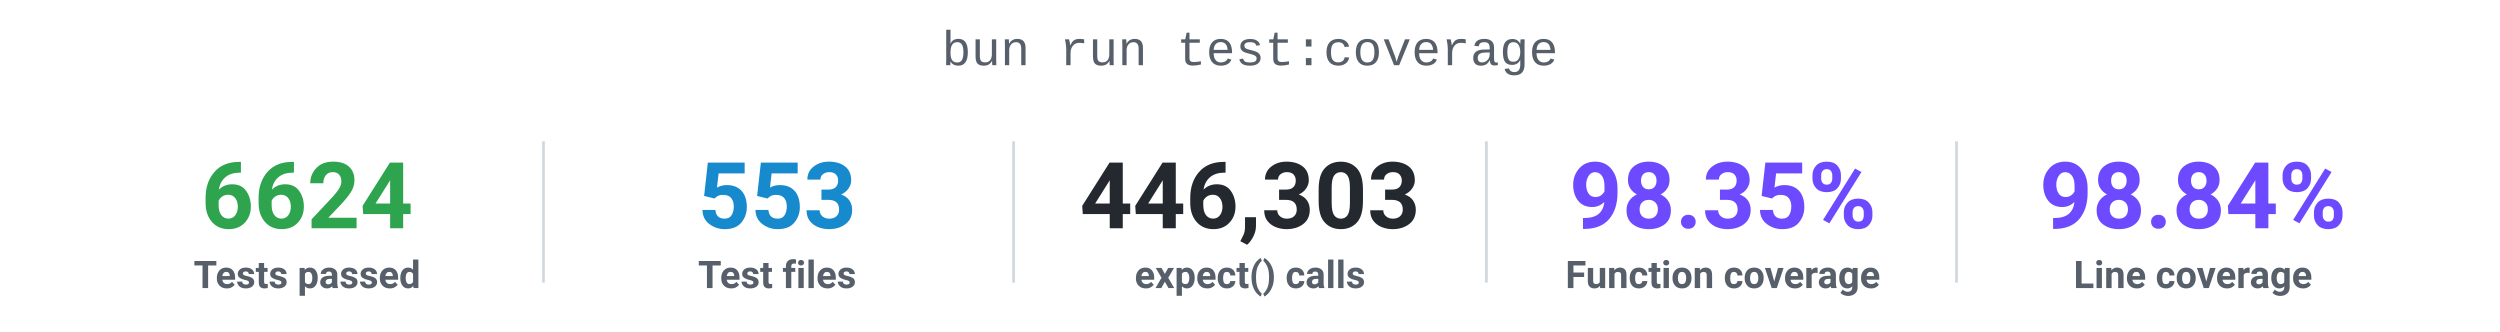
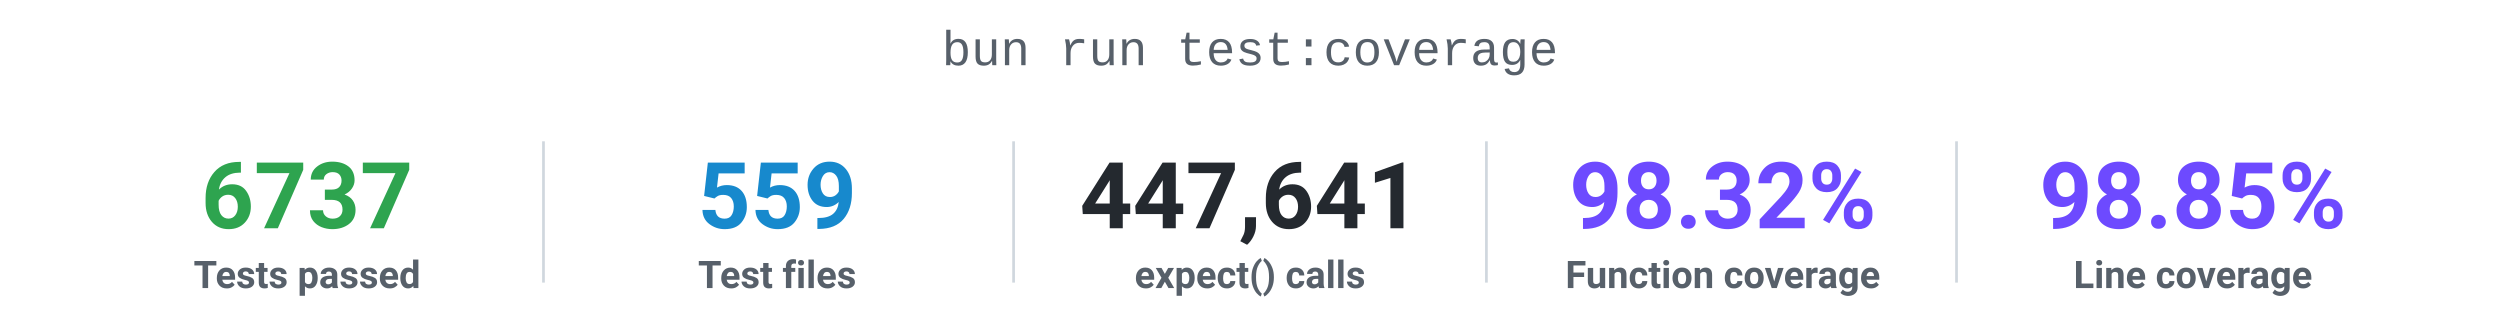
- <svg xmlns="http://www.w3.org/2000/svg" viewBox="0 0 920 122" width="920" height="122" role="img" aria-label="bun run test:coverage — 6624 tests passed, 553 test files, 446,303 expect() calls, 98.35% function coverage, 98.84% line coverage">
+ <svg xmlns="http://www.w3.org/2000/svg" viewBox="0 0 920 122" width="920" height="122" role="img" aria-label="bun run test:coverage — 6737 tests passed, 559 test files, 447,641 expect() calls, 98.32% function coverage, 98.85% line coverage">
  <style>
    .cmd { font-family: ui-monospace, SFMono-Regular, 'SF Mono', Menlo, Consolas, 'Liberation Mono', monospace; font-weight: 500; font-size: 18px; }
    .val { font-family: system-ui, -apple-system, BlinkMacSystemFont, 'Segoe UI', Roboto, sans-serif; font-weight: 700; font-size: 34px; }
    .lbl { font-family: system-ui, -apple-system, BlinkMacSystemFont, 'Segoe UI', Roboto, sans-serif; font-weight: 600; font-size: 14px; }
  </style>
  <text x="460" y="24" text-anchor="middle" class="cmd" fill="#57606a">bun run test:coverage</text>
  <line x1="200" y1="52" x2="200" y2="104" stroke="#d0d7de" stroke-width="1" />
  <line x1="373" y1="52" x2="373" y2="104" stroke="#d0d7de" stroke-width="1" />
  <line x1="547" y1="52" x2="547" y2="104" stroke="#d0d7de" stroke-width="1" />
  <line x1="720" y1="52" x2="720" y2="104" stroke="#d0d7de" stroke-width="1" />
-   <text x="113" y="84" text-anchor="middle" class="val" fill="#2ea44f">6624</text>
+   <text x="113" y="84" text-anchor="middle" class="val" fill="#2ea44f">6737</text>
  <text x="113" y="106" text-anchor="middle" class="lbl" fill="#57606a">Tests passed</text>
-   <text x="286" y="84" text-anchor="middle" class="val" fill="#1789cd">553</text>
+   <text x="286" y="84" text-anchor="middle" class="val" fill="#1789cd">559</text>
  <text x="286" y="106" text-anchor="middle" class="lbl" fill="#57606a">Test files</text>
-   <text x="460" y="84" text-anchor="middle" class="val" fill="#24292f">446,303</text>
+   <text x="460" y="84" text-anchor="middle" class="val" fill="#24292f">447,641</text>
  <text x="460" y="106" text-anchor="middle" class="lbl" fill="#57606a">expect() calls</text>
-   <text x="634" y="84" text-anchor="middle" class="val" fill="#6d4aff">98.35%</text>
+   <text x="634" y="84" text-anchor="middle" class="val" fill="#6d4aff">98.32%</text>
  <text x="634" y="106" text-anchor="middle" class="lbl" fill="#57606a">Function coverage</text>
-   <text x="807" y="84" text-anchor="middle" class="val" fill="#6d4aff">98.84%</text>
+   <text x="807" y="84" text-anchor="middle" class="val" fill="#6d4aff">98.85%</text>
  <text x="807" y="106" text-anchor="middle" class="lbl" fill="#57606a">Line coverage</text>
</svg>
